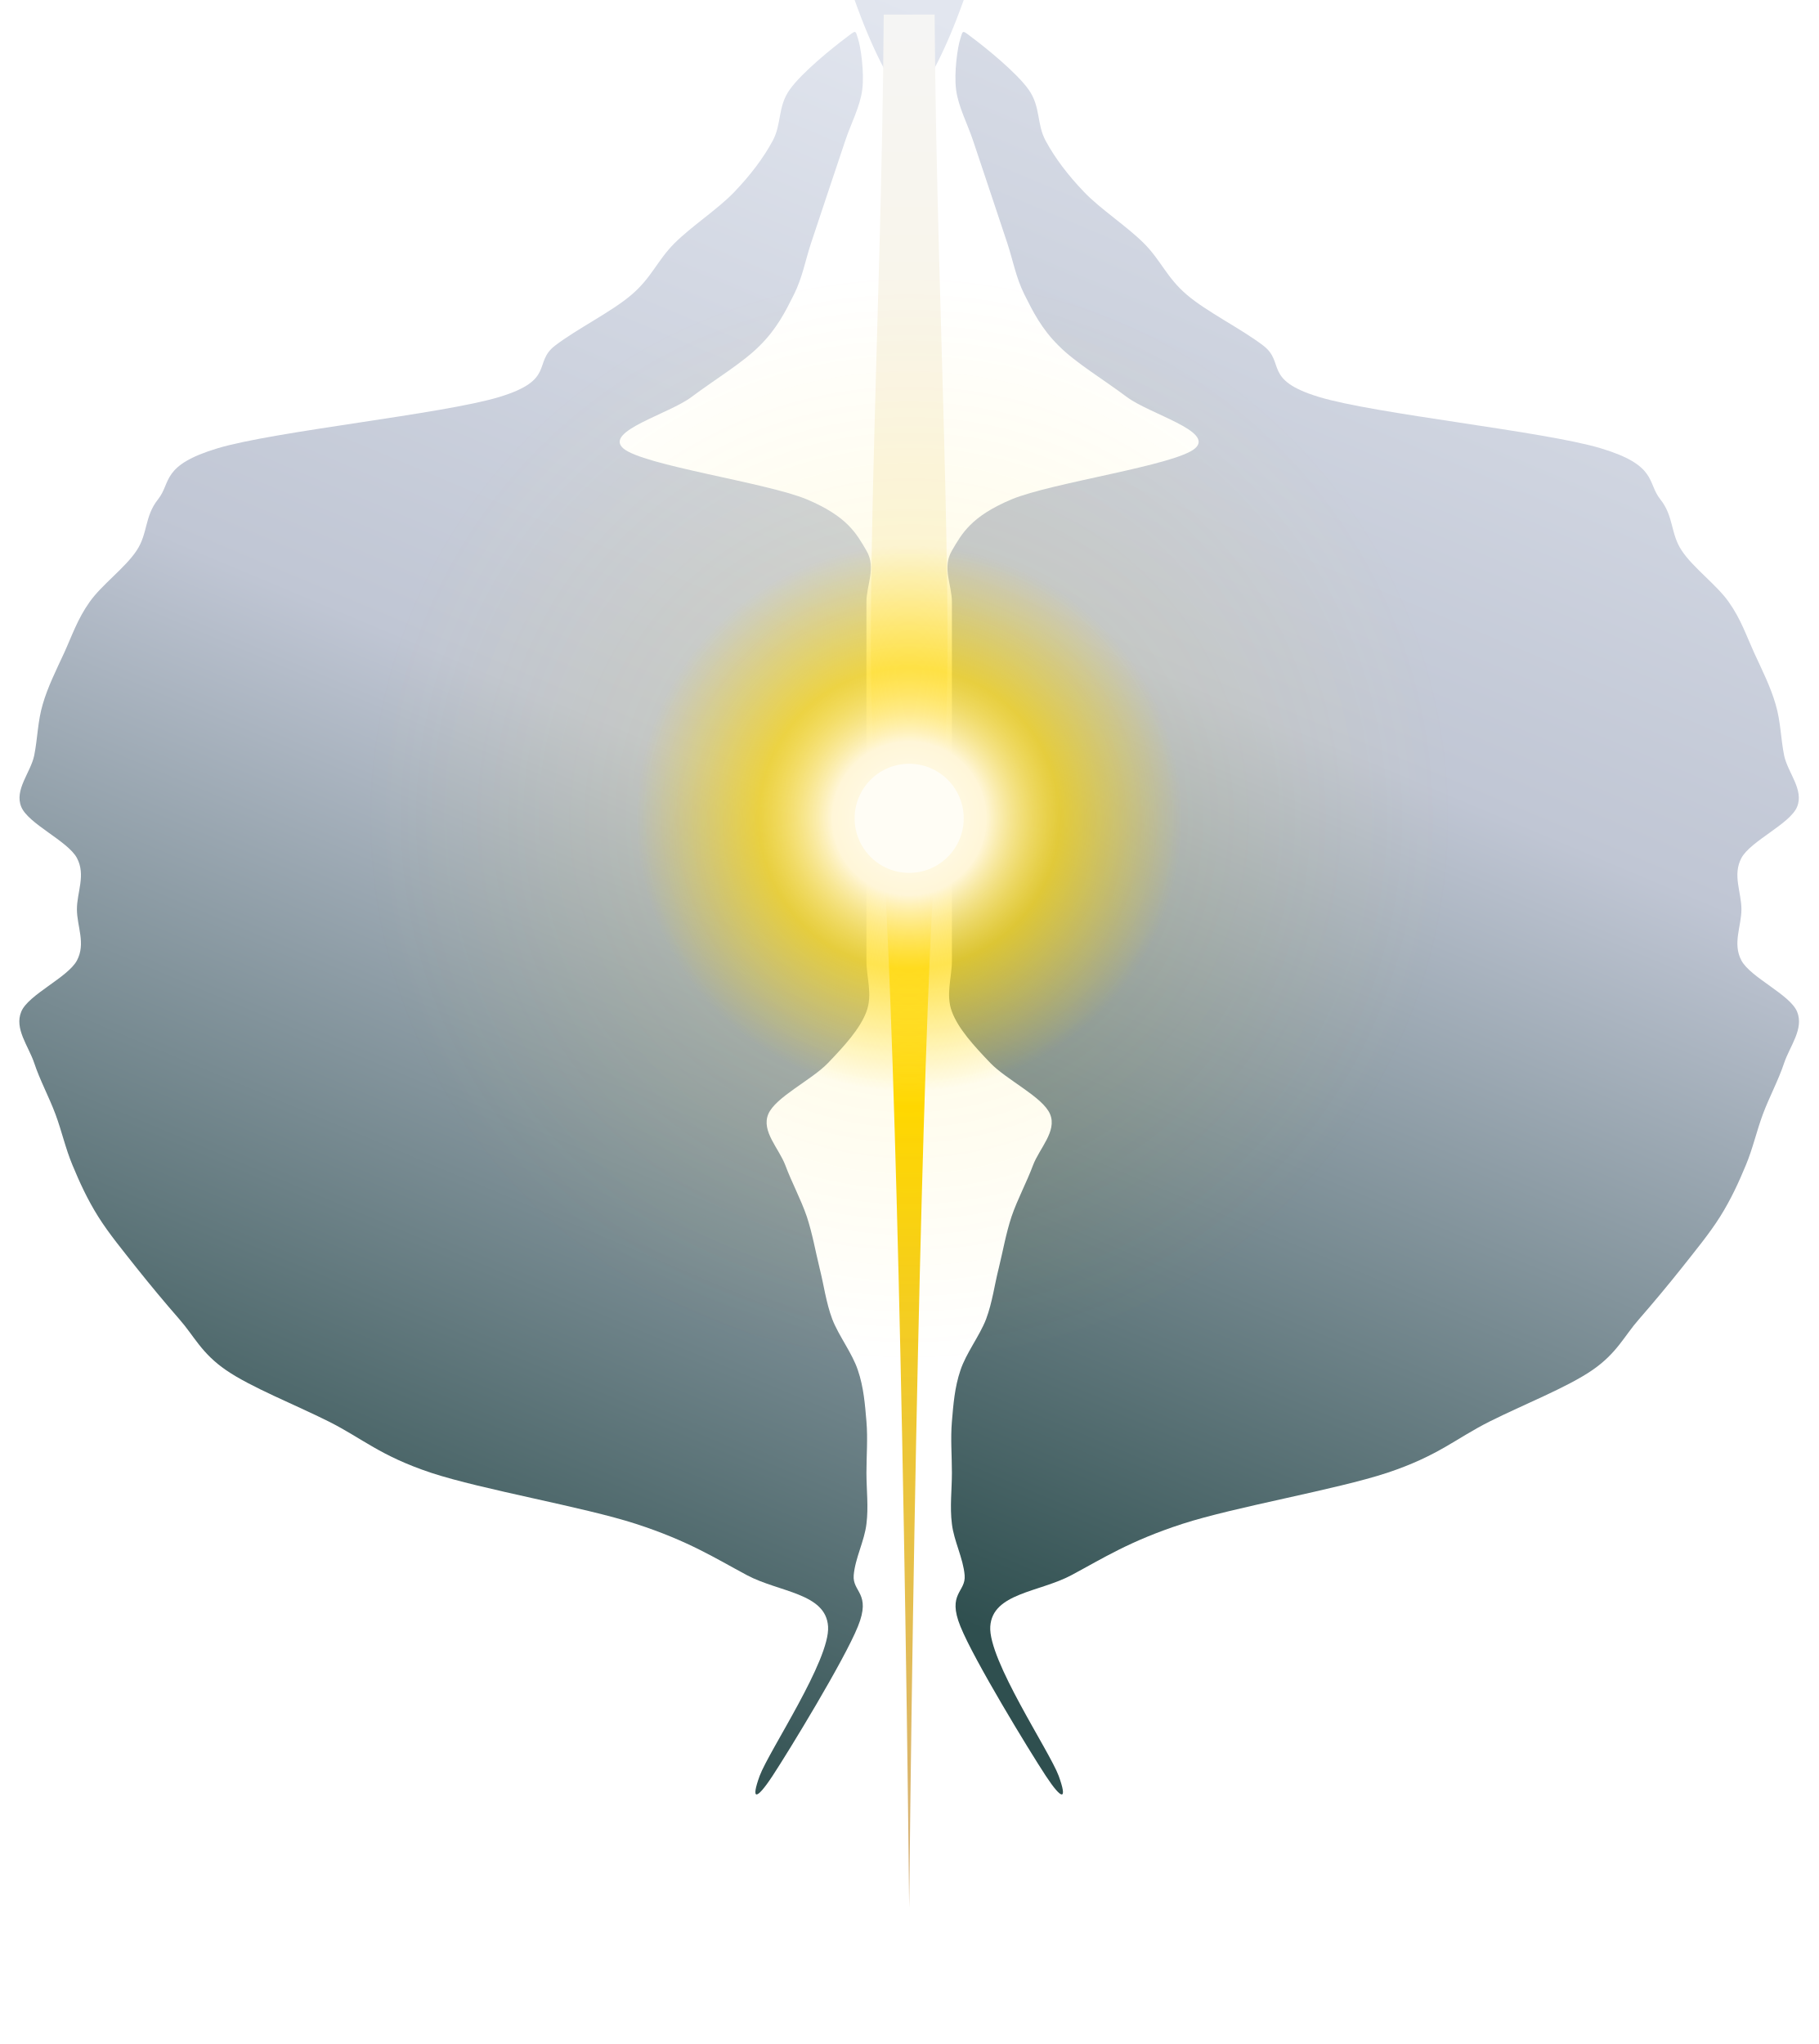
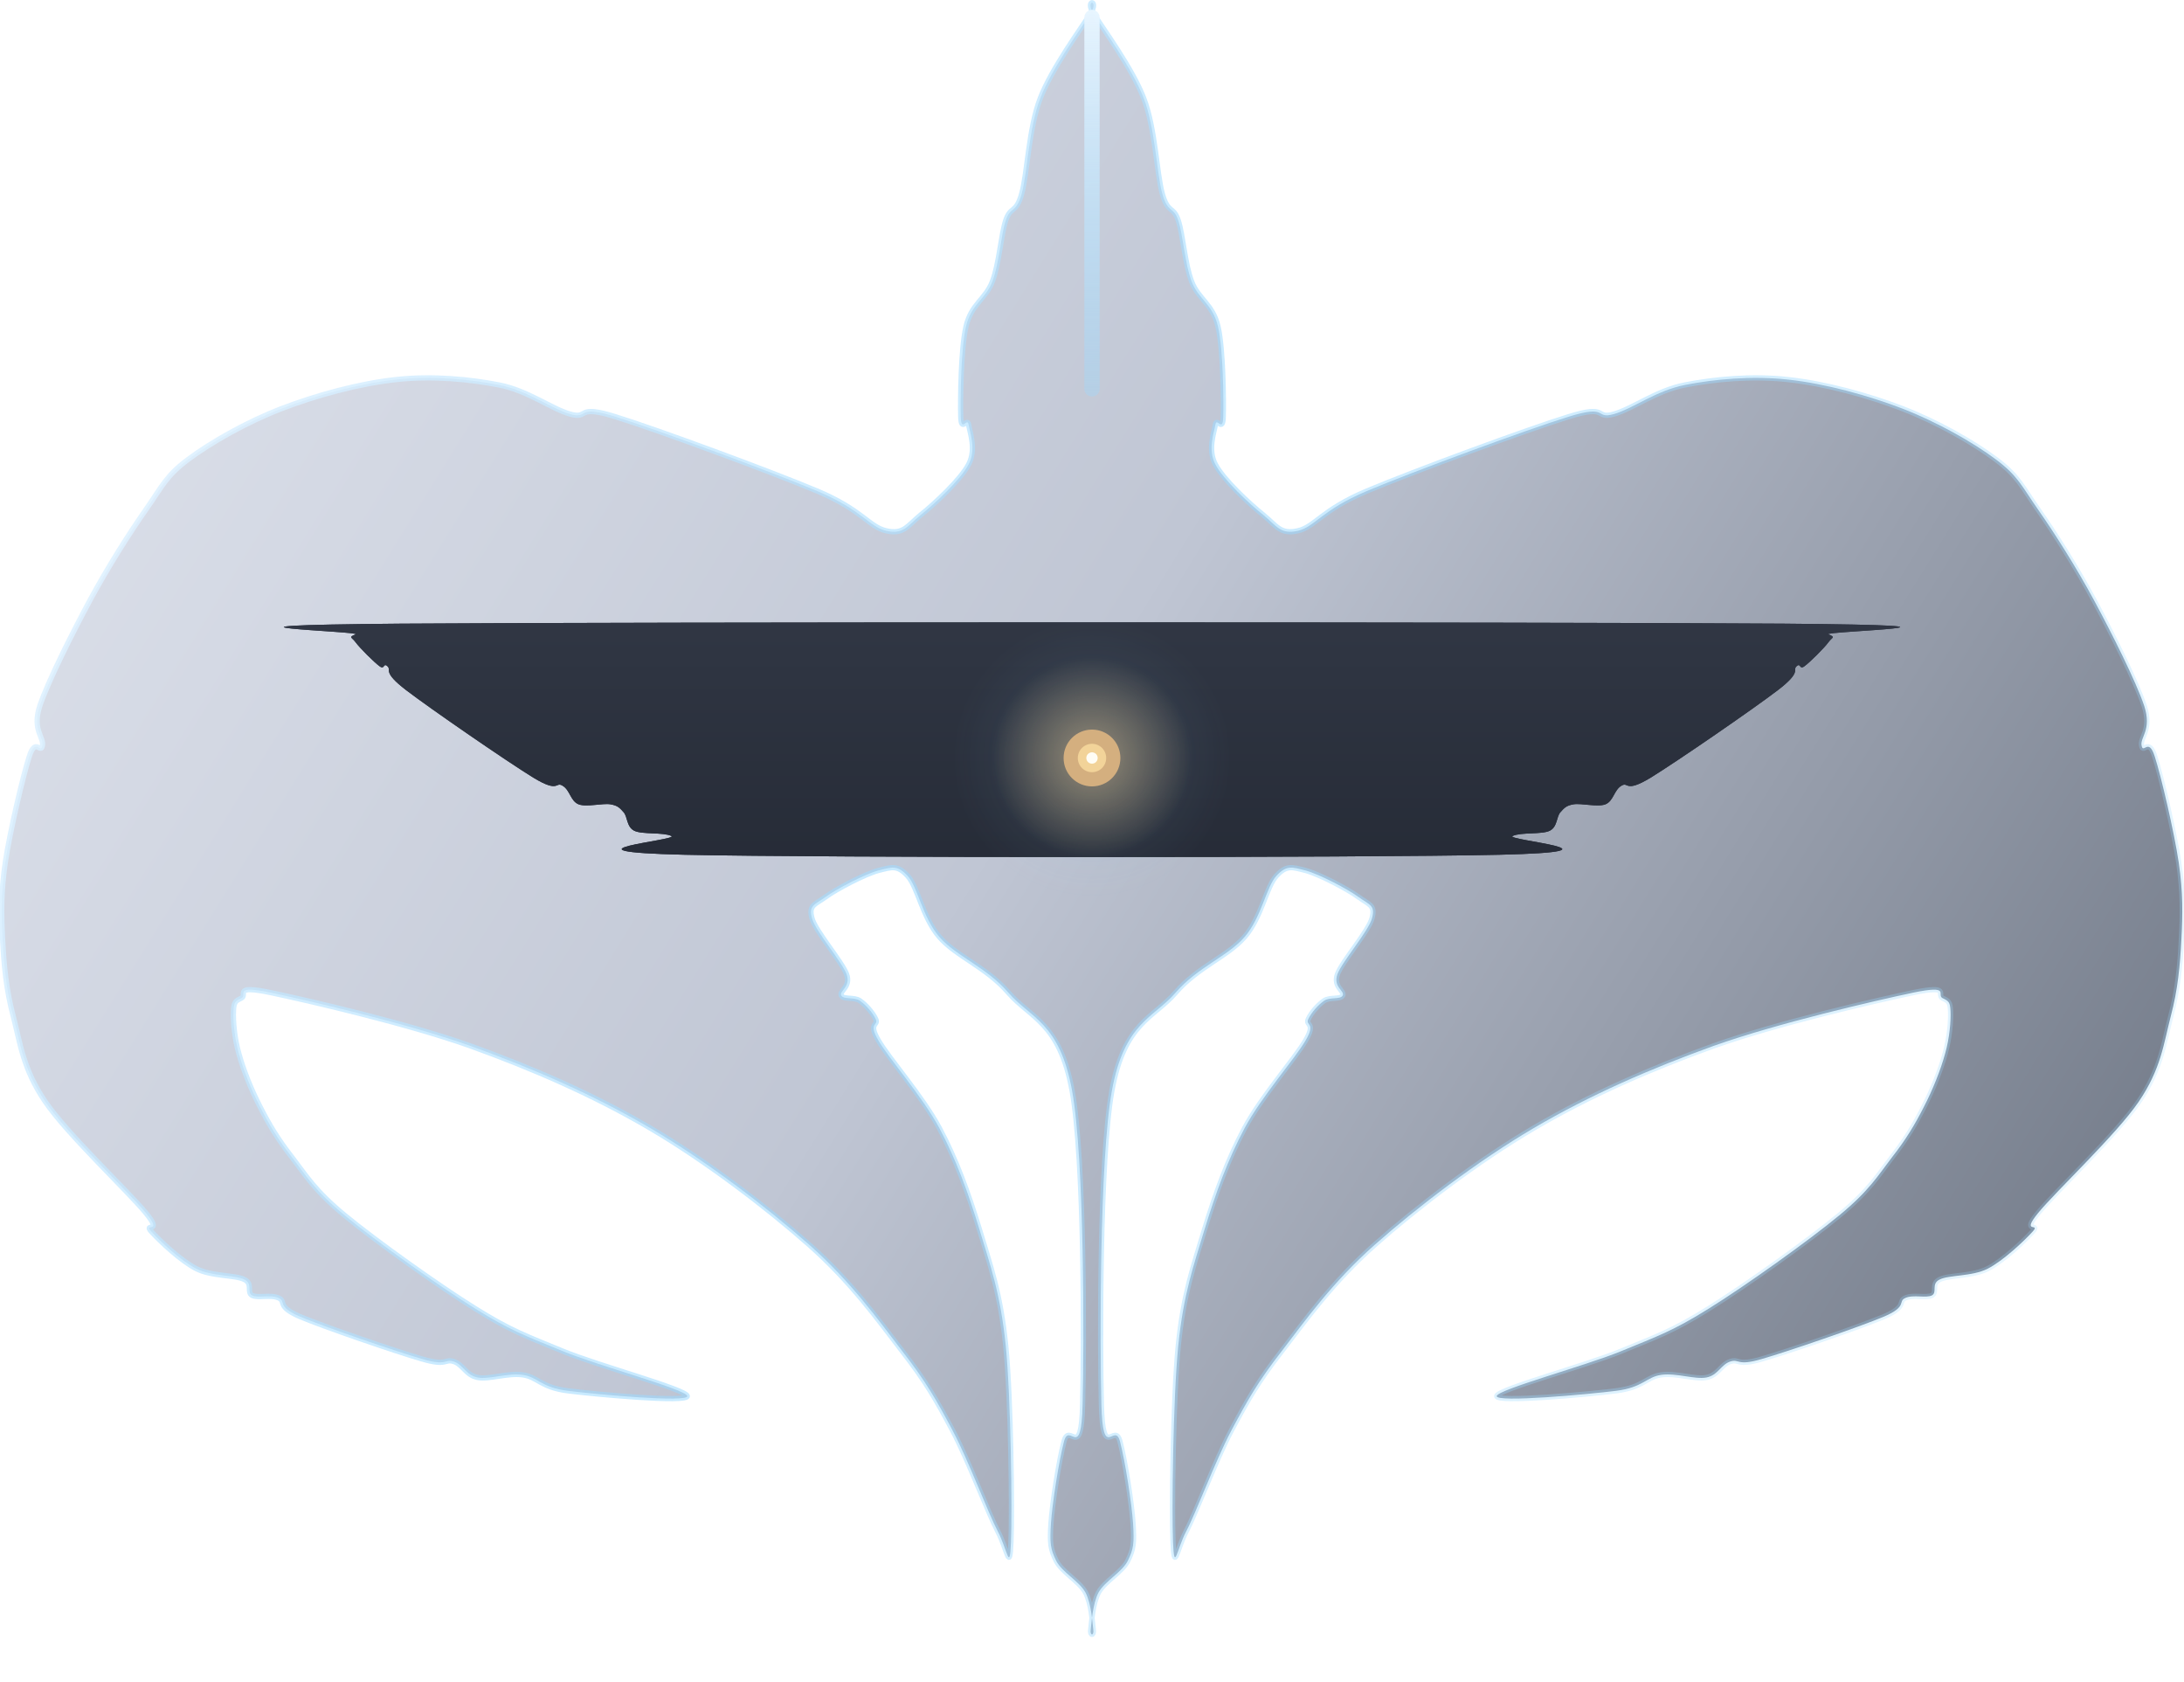
- <svg xmlns="http://www.w3.org/2000/svg" viewBox="0 0 1000 1124">
+ <svg xmlns="http://www.w3.org/2000/svg" viewBox="0 0 1000 770">
  <defs>
-     <linearGradient id="blade" x1="500" y1="0" x2="130" y2="880" gradientUnits="userSpaceOnUse">
+     <linearGradient id="silver" x1="0" y1="0" x2="1000" y2="620" gradientUnits="userSpaceOnUse">
      <stop offset="0" stop-color="#E2E6EF" />
-       <stop offset=".45" stop-color="#C0C6D4" />
-       <stop offset="1" stop-color="#2F4F4F" />
+       <stop offset=".5" stop-color="#C0C6D4" />
+       <stop offset="1" stop-color="#6E7684" />
    </linearGradient>
-     <linearGradient id="bladeM" x1="870" y1="0" x2="500" y2="880" gradientUnits="userSpaceOnUse">
-       <stop offset="0" stop-color="#E2E6EF" />
-       <stop offset=".45" stop-color="#C0C6D4" />
-       <stop offset="1" stop-color="#2F4F4F" />
+     <linearGradient id="inner" x1="500" y1="180" x2="500" y2="560" gradientUnits="userSpaceOnUse">
+       <stop offset="0" stop-color="#3A4150" />
+       <stop offset="1" stop-color="#171B24" />
    </linearGradient>
-     <linearGradient id="needle" x1="500" y1="0" x2="500" y2="1049" gradientUnits="userSpaceOnUse">
-       <stop offset="0" stop-color="#F5F5F5" />
-       <stop offset=".42" stop-color="#FFF6D8" />
-       <stop offset=".58" stop-color="#FFD700" />
-       <stop offset="1" stop-color="#D4AF7F" />
+     <linearGradient id="edge" x1="0" y1="0" x2="1000" y2="620" gradientUnits="userSpaceOnUse">
+       <stop offset="0" stop-color="#FAFBFF" />
+       <stop offset=".5" stop-color="#9BD9FF" stop-opacity=".55" />
+       <stop offset="1" stop-color="#9BD9FF" stop-opacity=".2" />
    </linearGradient>
-     <linearGradient id="bladeL" x1="500" y1="0" x2="130" y2="880" gradientUnits="userSpaceOnUse">
-       <stop offset="0" stop-color="#67707E" />
-       <stop offset="1" stop-color="#2A303A" />
+     <linearGradient id="axis" x1="500" y1="0" x2="500" y2="180" gradientUnits="userSpaceOnUse">
+       <stop offset="0" stop-color="#EAF6FF" />
+       <stop offset="1" stop-color="#9BD9FF" stop-opacity=".35" />
    </linearGradient>
-     <linearGradient id="needleL" x1="500" y1="0" x2="500" y2="1049" gradientUnits="userSpaceOnUse">
-       <stop offset="0" stop-color="#B98F55" />
-       <stop offset="1" stop-color="#7A5A28" />
-     </linearGradient>
-     <radialGradient id="orb">
-       <stop offset="0" stop-color="#FFFDF5" />
-       <stop offset=".28" stop-color="#FFF6D8" />
-       <stop offset=".55" stop-color="#FFD700" stop-opacity=".65" />
-       <stop offset="1" stop-color="#FFD700" stop-opacity="0" />
+     <radialGradient id="oglow">
+       <stop offset="0" stop-color="#F2D399" stop-opacity=".5" />
+       <stop offset="1" stop-color="#F2D399" stop-opacity="0" />
    </radialGradient>
-     <radialGradient id="halo">
-       <stop offset="0" stop-color="#FFD700" stop-opacity=".14" />
-       <stop offset="1" stop-color="#FFD700" stop-opacity="0" />
+     <radialGradient id="icehalo">
+       <stop offset="0" stop-color="#9BD9FF" stop-opacity=".13" />
+       <stop offset="1" stop-color="#9BD9FF" stop-opacity="0" />
    </radialGradient>
  </defs>
-   <path d="M 464.8 21.1 C 458.5 25.8 440.9 39.9 434.3 49.3 C 427.6 58.7 430.0 68.1 424.9 77.5 C 419.8 86.9 412.8 96.2 403.8 105.6 C 394.8 115.0 380.3 124.4 370.9 133.8 C 361.5 143.2 358.4 152.6 347.4 162.0 C 336.5 171.4 317.3 180.8 305.2 190.1 C 293.0 199.5 305.6 208.9 274.6 218.3 C 243.7 227.7 151.0 237.1 119.7 246.5 C 88.4 255.9 94.3 265.3 86.9 274.6 C 79.4 284.0 81.4 293.4 75.1 302.8 C 68.9 312.2 55.9 321.6 49.3 331.0 C 42.6 340.4 39.5 349.8 35.2 359.2 C 30.9 368.5 26.2 377.9 23.5 387.3 C 20.7 396.7 20.7 406.1 18.8 415.5 C 16.8 424.9 7.8 434.3 11.7 443.7 C 15.6 453.1 37.2 462.4 42.3 471.8 C 47.3 481.2 42.3 490.6 42.3 500.0 C 42.3 509.4 47.3 518.8 42.3 528.2 C 37.2 537.6 15.6 546.9 11.7 556.3 C 7.8 565.7 15.6 575.1 18.8 584.5 C 21.9 593.9 27.0 603.3 30.5 612.7 C 34.0 622.1 36.0 631.5 39.9 640.8 C 43.8 650.2 48.1 659.6 54.0 669.0 C 59.9 678.4 67.7 687.8 75.1 697.2 C 82.6 706.6 90.4 716.0 98.6 725.4 C 106.8 734.7 110.7 744.1 124.4 753.5 C 138.1 762.9 162.0 772.3 180.8 781.7 C 199.5 791.1 208.9 800.5 237.1 809.9 C 265.3 819.2 320.8 828.6 349.8 838.0 C 378.7 847.4 393.2 856.8 410.8 866.2 C 428.4 875.6 454.2 876.0 455.4 894.4 C 456.6 912.8 422.9 962.8 417.8 976.5 C 412.8 990.2 415.9 990.2 424.9 976.5 C 433.9 962.8 464.4 912.8 471.8 894.4 C 479.3 876.0 468.7 875.6 469.5 866.2 C 470.3 856.8 475.4 847.4 476.5 838.0 C 477.7 828.6 476.5 819.2 476.5 809.9 C 476.5 800.5 477.3 791.1 476.5 781.7 C 475.7 772.3 475.0 762.9 471.8 753.5 C 468.7 744.1 461.3 734.7 457.7 725.4 C 454.2 716.0 453.1 706.6 450.7 697.2 C 448.4 687.8 446.8 678.4 443.7 669.0 C 440.5 659.6 435.4 650.2 431.9 640.8 C 428.4 631.5 418.6 622.1 422.5 612.7 C 426.4 603.3 446.4 593.9 455.4 584.5 C 464.4 575.1 473.0 565.7 476.5 556.3 C 480.0 546.9 476.5 537.6 476.5 528.2 C 476.5 518.8 476.5 509.4 476.5 500.0 C 476.5 490.6 476.5 481.2 476.5 471.8 C 476.5 462.4 476.5 453.1 476.5 443.7 C 476.5 434.3 476.5 424.9 476.5 415.5 C 476.5 406.1 476.5 396.7 476.5 387.3 C 476.5 377.9 476.5 368.5 476.5 359.2 C 476.5 349.8 476.5 340.4 476.5 331.0 C 476.5 321.6 482.0 312.2 476.5 302.8 C 471.0 293.4 466.0 284.0 443.7 274.6 C 421.4 265.3 353.3 255.9 342.7 246.5 C 332.2 237.1 367.8 227.7 380.3 218.3 C 392.8 208.9 408.5 199.5 417.8 190.1 C 427.2 180.8 431.9 171.4 436.6 162.0 C 441.3 152.6 442.9 143.2 446.0 133.8 C 449.1 124.4 452.3 115.0 455.4 105.6 C 458.5 96.2 461.7 86.9 464.8 77.5 C 467.9 68.1 473.0 58.7 474.2 49.3 C 475.4 39.9 473.4 25.8 471.8 21.1 C 470.3 16.4 471.0 16.4 464.8 21.1 Z" fill="url(#blade)" />
-   <path d="M 535.2 21.1 C 541.5 25.8 559.1 39.9 565.7 49.3 C 572.4 58.7 570.0 68.1 575.1 77.5 C 580.2 86.9 587.2 96.2 596.2 105.6 C 605.2 115.0 619.7 124.4 629.1 133.8 C 638.5 143.2 641.6 152.6 652.6 162.0 C 663.5 171.4 682.7 180.8 694.8 190.1 C 707.0 199.5 694.4 208.9 725.4 218.3 C 756.3 227.7 849.0 237.1 880.3 246.5 C 911.6 255.9 905.7 265.3 913.1 274.6 C 920.6 284.0 918.6 293.4 924.9 302.8 C 931.1 312.2 944.1 321.6 950.7 331.0 C 957.4 340.4 960.5 349.8 964.8 359.2 C 969.1 368.5 973.8 377.9 976.5 387.3 C 979.3 396.7 979.3 406.1 981.2 415.5 C 983.2 424.9 992.2 434.3 988.3 443.7 C 984.4 453.1 962.8 462.4 957.7 471.8 C 952.7 481.2 957.7 490.6 957.7 500.0 C 957.7 509.4 952.7 518.8 957.7 528.2 C 962.8 537.6 984.4 546.9 988.3 556.3 C 992.2 565.7 984.4 575.1 981.2 584.5 C 978.1 593.9 973.0 603.3 969.5 612.7 C 966.0 622.1 964.0 631.5 960.1 640.8 C 956.2 650.2 951.9 659.6 946.0 669.0 C 940.1 678.4 932.3 687.8 924.9 697.2 C 917.4 706.6 909.6 716.0 901.4 725.4 C 893.2 734.7 889.3 744.1 875.6 753.5 C 861.9 762.9 838.0 772.3 819.2 781.7 C 800.5 791.1 791.1 800.5 762.9 809.9 C 734.7 819.2 679.2 828.6 650.2 838.0 C 621.3 847.4 606.8 856.8 589.2 866.2 C 571.6 875.6 545.8 876.0 544.6 894.4 C 543.4 912.8 577.1 962.8 582.2 976.5 C 587.2 990.2 584.1 990.2 575.1 976.5 C 566.1 962.8 535.6 912.8 528.2 894.4 C 520.7 876.0 531.3 875.6 530.5 866.2 C 529.7 856.8 524.6 847.4 523.5 838.0 C 522.3 828.6 523.5 819.2 523.5 809.9 C 523.5 800.5 522.7 791.1 523.5 781.7 C 524.3 772.3 525.0 762.9 528.2 753.5 C 531.3 744.1 538.7 734.7 542.3 725.4 C 545.8 716.0 546.9 706.6 549.3 697.2 C 551.6 687.8 553.2 678.4 556.3 669.0 C 559.5 659.6 564.6 650.2 568.1 640.8 C 571.6 631.5 581.4 622.1 577.5 612.7 C 573.6 603.3 553.6 593.9 544.6 584.5 C 535.6 575.1 527.0 565.7 523.5 556.3 C 520.0 546.9 523.5 537.6 523.5 528.2 C 523.5 518.8 523.5 509.4 523.5 500.0 C 523.5 490.6 523.5 481.2 523.5 471.8 C 523.5 462.4 523.5 453.1 523.5 443.7 C 523.5 434.3 523.5 424.9 523.5 415.5 C 523.5 406.1 523.5 396.7 523.5 387.3 C 523.5 377.9 523.5 368.5 523.5 359.2 C 523.5 349.8 523.5 340.4 523.5 331.0 C 523.5 321.6 518.0 312.2 523.5 302.8 C 529.0 293.4 534.0 284.0 556.3 274.6 C 578.6 265.3 646.7 255.9 657.3 246.5 C 667.8 237.1 632.2 227.7 619.7 218.3 C 607.2 208.9 591.5 199.5 582.2 190.1 C 572.8 180.8 568.1 171.4 563.4 162.0 C 558.7 152.6 557.1 143.2 554.0 133.8 C 550.9 124.4 547.7 115.0 544.6 105.6 C 541.5 96.2 538.3 86.9 535.2 77.5 C 532.1 68.1 527.0 58.7 525.8 49.3 C 524.6 39.9 526.6 25.8 528.2 21.1 C 529.7 16.4 529.0 16.4 535.2 21.1 Z" fill="url(#bladeM)" />
-   <path d="M 470.0 0 L 530.0 0 C 520.0 28 512.0 42 500.0 62 C 488.0 42 480.0 28 470.0 0 Z" fill="url(#blade)" />
-   <path d="M 486.0 8 C 485.0 180 472.0 380 484.0 452 C 490.0 500 497.0 760 500.0 1049 C 503.0 760 510.0 500 516.0 452 C 528.0 380 515.0 180 514.0 8 Z" fill="url(#needle)" />
-   <circle cx="500" cy="450" r="300" fill="url(#halo)" />
-   <circle cx="500" cy="450" r="150" fill="url(#orb)" />
-   <circle cx="500" cy="450" r="30" fill="#FFFDF5" />
+   <path d="M 499.4 6.1 C 495.3 12.6 481.6 31.2 476.3 45.0 C 471.0 58.7 470.4 79.4 467.8 88.7 C 465.2 98.0 462.7 94.2 460.5 100.9 C 458.3 107.5 457.5 120.7 454.4 128.8 C 451.4 136.9 444.7 139.1 442.3 149.5 C 439.9 159.8 439.7 183.3 439.9 190.8 C 440.1 198.3 442.9 190.8 443.5 194.4 C 444.1 198.1 447.1 205.8 443.5 212.6 C 439.9 219.5 427.9 230.7 421.6 235.7 C 415.4 240.8 413.7 244.8 405.8 243.0 C 397.9 241.2 394.9 233.5 374.2 224.8 C 353.6 216.1 300.7 196.6 281.9 190.8 C 263.1 184.9 270.1 192.0 261.2 189.6 C 252.3 187.1 241.8 178.8 228.4 176.2 C 215.1 173.6 197.7 171.9 181.0 173.8 C 164.4 175.6 144.6 181.0 128.8 187.1 C 113.0 193.2 96.6 202.5 86.3 210.2 C 75.9 217.9 74.3 222.6 66.8 233.3 C 59.3 244.0 49.4 259.6 41.3 274.6 C 33.2 289.6 21.9 312.1 18.2 323.2 C 14.6 334.3 20.3 337.6 19.4 341.4 C 18.6 345.3 16.2 337.4 13.4 346.3 C 10.5 355.2 4.5 380.9 2.4 394.9 C 0.4 408.9 0.6 418.4 1.2 430.1 C 1.8 441.9 2.8 453.0 6.1 465.4 C 9.3 477.7 10.5 489.3 20.7 504.3 C 30.8 519.2 58.7 545.4 66.8 555.3 C 74.9 565.2 65.4 559.5 69.3 563.8 C 73.1 568.0 82.8 577.2 89.9 580.8 C 97.0 584.4 107.5 583.6 111.8 585.7 C 116.0 587.7 112.8 591.5 115.4 593.0 C 118.1 594.4 123.9 592.5 127.6 594.2 C 131.2 595.8 126.4 598.0 137.3 602.7 C 148.2 607.3 181.4 618.7 193.2 622.1 C 204.9 625.6 203.5 621.9 207.8 623.3 C 212.0 624.7 213.4 629.6 218.7 630.6 C 224.0 631.6 232.5 628.4 239.4 629.4 C 246.3 630.4 247.5 635.1 260.0 636.7 C 272.6 638.3 315.1 642.2 314.7 639.1 C 314.3 636.1 273.8 625.2 257.6 618.5 C 241.4 611.8 234.1 609.4 217.5 599.0 C 200.9 588.7 171.9 568.0 158.0 556.5 C 144.0 545.0 140.1 538.1 133.7 529.8 C 127.2 521.5 123.1 514.6 119.1 506.7 C 115.0 498.8 111.4 489.7 109.4 482.4 C 107.3 475.1 106.7 467.2 106.9 462.9 C 107.1 458.7 107.7 458.3 110.6 456.9 C 113.4 455.4 106.5 450.8 123.9 454.4 C 141.4 458.1 186.1 468.4 215.1 478.7 C 244.0 489.1 271.8 501.2 297.7 516.4 C 323.6 531.6 351.4 552.9 370.6 569.9 C 389.8 586.9 402.2 604.3 413.1 618.5 C 424.1 632.6 428.9 641.2 436.2 654.9 C 443.5 668.7 452.4 692.6 456.9 701.1 C 461.3 709.6 462.3 720.1 462.9 706.0 C 463.5 691.8 462.9 639.9 460.5 616.0 C 458.1 592.1 453.4 579.2 448.4 562.6 C 443.3 546.0 437.8 530.8 430.1 516.4 C 422.4 502.0 407.0 484.6 402.2 476.3 C 397.3 468.0 402.4 469.6 401.0 466.6 C 399.6 463.5 396.3 459.9 393.7 458.1 C 391.0 456.3 386.2 457.7 385.2 455.7 C 384.2 453.6 389.8 451.8 387.6 445.9 C 385.4 440.1 373.4 426.3 371.8 420.4 C 370.2 414.5 372.8 414.3 377.9 410.7 C 382.9 407.0 395.9 400.2 402.2 398.5 C 408.5 396.9 410.9 395.9 415.6 401.0 C 420.2 406.0 422.4 420.0 430.1 428.9 C 437.8 437.8 451.6 442.7 461.7 454.4 C 471.9 466.2 485.2 468.0 490.9 499.4 C 496.6 530.8 496.4 616.0 495.7 642.8 C 495.1 669.5 489.7 650.7 487.2 659.8 C 484.8 668.9 481.8 688.3 481.2 697.4 C 480.6 706.6 481.0 709.2 483.6 714.5 C 486.2 719.7 494.1 723.8 497.0 729.0 C 499.8 734.3 500.2 743.2 500.6 746.1 C 501.0 748.9 499.0 748.9 499.4 746.1 C 499.8 743.2 500.2 734.3 503.0 729.0 C 505.9 723.8 513.8 719.7 516.4 714.5 C 519.0 709.2 519.4 706.6 518.8 697.4 C 518.2 688.3 515.2 668.9 512.8 659.8 C 510.3 650.7 504.9 669.5 504.3 642.8 C 503.6 616.0 503.4 530.8 509.1 499.4 C 514.8 468.0 528.1 466.2 538.3 454.4 C 548.4 442.7 562.2 437.8 569.9 428.9 C 577.6 420.0 579.8 406.0 584.4 401.0 C 589.1 395.9 591.5 396.9 597.8 398.5 C 604.1 400.2 617.1 407.0 622.1 410.7 C 627.2 414.3 629.8 414.5 628.2 420.4 C 626.6 426.3 614.6 440.1 612.4 445.9 C 610.2 451.8 615.8 453.6 614.8 455.7 C 613.8 457.7 609.0 456.3 606.3 458.1 C 603.7 459.9 600.4 463.5 599.0 466.6 C 597.6 469.6 602.7 468.0 597.8 476.3 C 593.0 484.6 577.6 502.0 569.9 516.4 C 562.2 530.8 556.7 546.0 551.6 562.6 C 546.6 579.2 541.9 592.1 539.5 616.0 C 537.1 639.9 536.5 691.8 537.1 706.0 C 537.7 720.1 538.7 709.6 543.1 701.1 C 547.6 692.6 556.5 668.7 563.8 654.9 C 571.1 641.2 575.9 632.6 586.9 618.5 C 597.8 604.3 610.2 586.9 629.4 569.9 C 648.6 552.9 676.4 531.6 702.3 516.4 C 728.2 501.2 756.0 489.1 784.9 478.7 C 813.9 468.4 858.6 458.1 876.1 454.4 C 893.5 450.8 886.6 455.4 889.4 456.9 C 892.3 458.3 892.9 458.7 893.1 462.9 C 893.3 467.2 892.7 475.1 890.6 482.4 C 888.6 489.7 885.0 498.8 880.9 506.7 C 876.9 514.6 872.8 521.5 866.3 529.8 C 859.9 538.1 856.0 545.0 842.0 556.5 C 828.1 568.0 799.1 588.7 782.5 599.0 C 765.9 609.4 758.6 611.8 742.4 618.5 C 726.2 625.2 685.7 636.1 685.3 639.1 C 684.9 642.2 727.4 638.3 740.0 636.7 C 752.5 635.1 753.7 630.4 760.6 629.4 C 767.5 628.4 776.0 631.6 781.3 630.6 C 786.6 629.6 788.0 624.7 792.2 623.3 C 796.5 621.9 795.1 625.6 806.8 622.1 C 818.6 618.7 851.8 607.3 862.7 602.7 C 873.6 598.0 868.8 595.8 872.4 594.2 C 876.1 592.5 881.9 594.4 884.6 593.0 C 887.2 591.5 884.0 587.7 888.2 585.7 C 892.5 583.6 903.0 584.4 910.1 580.8 C 917.2 577.2 926.9 568.0 930.7 563.8 C 934.6 559.5 925.1 565.2 933.2 555.3 C 941.3 545.4 969.2 519.2 979.3 504.3 C 989.5 489.3 990.7 477.7 993.9 465.4 C 997.2 453.0 998.2 441.9 998.8 430.1 C 999.4 418.4 999.6 408.9 997.6 394.9 C 995.5 380.9 989.5 355.2 986.6 346.3 C 983.8 337.4 981.4 345.3 980.6 341.4 C 979.7 337.6 985.4 334.3 981.8 323.2 C 978.1 312.1 966.8 289.6 958.7 274.6 C 950.6 259.6 940.7 244.0 933.2 233.3 C 925.7 222.6 924.1 217.9 913.7 210.2 C 903.4 202.5 887.0 193.2 871.2 187.1 C 855.4 181.0 835.6 175.6 819.0 173.8 C 802.3 171.9 784.9 173.6 771.6 176.2 C 758.2 178.8 747.7 187.1 738.8 189.6 C 729.9 192.0 736.9 184.9 718.1 190.8 C 699.3 196.6 646.4 216.1 625.8 224.8 C 605.1 233.5 602.1 241.2 594.2 243.0 C 586.3 244.8 584.6 240.8 578.4 235.7 C 572.1 230.7 560.1 219.5 556.5 212.6 C 552.9 205.8 555.9 198.1 556.5 194.4 C 557.1 190.8 559.9 198.3 560.1 190.8 C 560.3 183.3 560.1 159.8 557.7 149.5 C 555.3 139.1 548.6 136.9 545.6 128.8 C 542.5 120.7 541.7 107.5 539.5 100.9 C 537.3 94.2 534.8 98.0 532.2 88.7 C 529.6 79.4 529.0 58.7 523.7 45.0 C 518.4 31.2 504.7 12.6 500.6 6.1 C 496.6 -0.4 503.4 -0.4 499.4 6.1 Z" fill="url(#silver)" />
+   <path d="M 313.5 391.3 C 250.3 389.8 311.3 384.6 307.4 382.7 C 303.6 380.9 294.0 382.1 290.4 380.3 C 286.8 378.5 287.4 373.8 285.5 371.8 C 283.7 369.8 282.9 368.8 279.5 368.2 C 276.0 367.6 268.5 369.6 264.9 368.2 C 261.2 366.7 261.0 361.7 257.6 359.7 C 254.2 357.6 256.2 363.3 244.2 356.0 C 232.3 348.7 197.0 324.4 185.9 315.9 C 174.8 307.4 179.4 306.8 177.4 305.0 C 175.4 303.2 176.2 306.8 173.8 305.0 C 171.3 303.2 164.6 296.5 162.8 294.0 C 161.0 291.6 159.4 291.8 162.8 290.4 C 166.3 289.0 74.5 286.4 183.5 285.5 C 292.4 284.7 707.6 284.7 816.5 285.5 C 925.5 286.4 833.7 289.0 837.2 290.4 C 840.6 291.8 839.0 291.6 837.2 294.0 C 835.4 296.5 828.7 303.2 826.2 305.0 C 823.8 306.8 824.6 303.2 822.6 305.0 C 820.6 306.8 825.2 307.4 814.1 315.9 C 803.0 324.4 767.7 348.7 755.8 356.0 C 743.8 363.3 745.8 357.6 742.4 359.7 C 739.0 361.7 738.8 366.7 735.1 368.2 C 731.5 369.6 724.0 367.6 720.5 368.2 C 717.1 368.8 716.3 369.8 714.5 371.8 C 712.6 373.8 713.2 378.5 709.6 380.3 C 706.0 382.1 696.4 380.9 692.6 382.7 C 688.7 384.6 749.7 389.8 686.5 391.3 C 623.3 392.7 376.7 392.7 313.5 391.3 Z" fill="url(#inner)" />
+   <path d="M 686.5 391.3 C 749.7 389.8 688.7 384.6 692.6 382.7 C 696.4 380.9 706.0 382.1 709.6 380.3 C 713.2 378.5 712.6 373.8 714.5 371.8 C 716.3 369.8 717.1 368.8 720.5 368.2 C 724.0 367.6 731.5 369.6 735.1 368.2 C 738.8 366.7 739.0 361.7 742.4 359.7 C 745.8 357.6 743.8 363.3 755.8 356.0 C 767.7 348.7 803.0 324.4 814.1 315.9 C 825.2 307.4 820.6 306.8 822.6 305.0 C 824.6 303.2 823.8 306.8 826.2 305.0 C 828.7 303.2 835.4 296.5 837.2 294.0 C 839.0 291.6 840.6 291.8 837.2 290.4 C 833.7 289.0 925.5 286.4 816.5 285.5 C 707.6 284.7 292.4 284.7 183.5 285.5 C 74.5 286.4 166.3 289.0 162.8 290.4 C 159.4 291.8 161.0 291.6 162.8 294.0 C 164.6 296.5 171.3 303.2 173.8 305.0 C 176.2 306.8 175.4 303.2 177.4 305.0 C 179.4 306.8 174.8 307.4 185.9 315.9 C 197.0 324.4 232.3 348.7 244.2 356.0 C 256.2 363.3 254.2 357.6 257.6 359.7 C 261.0 361.7 261.2 366.7 264.9 368.2 C 268.5 369.6 276.0 367.6 279.5 368.2 C 282.9 368.8 283.7 369.8 285.5 371.8 C 287.4 373.8 286.8 378.5 290.4 380.3 C 294.0 382.1 303.6 380.9 307.4 382.7 C 311.3 384.6 250.3 389.8 313.5 391.3 C 376.7 392.7 623.3 392.7 686.5 391.3 Z" fill="url(#inner)" />
+   <path d="M 499.4 6.1 C 495.3 12.6 481.6 31.2 476.3 45.0 C 471.0 58.7 470.4 79.4 467.8 88.7 C 465.2 98.0 462.7 94.2 460.5 100.9 C 458.3 107.5 457.5 120.7 454.4 128.8 C 451.4 136.9 444.7 139.1 442.3 149.5 C 439.9 159.8 439.7 183.3 439.9 190.8 C 440.1 198.3 442.9 190.8 443.5 194.4 C 444.1 198.1 447.1 205.8 443.5 212.6 C 439.9 219.5 427.9 230.7 421.6 235.7 C 415.4 240.8 413.7 244.8 405.8 243.0 C 397.9 241.2 394.9 233.5 374.2 224.8 C 353.6 216.1 300.7 196.6 281.9 190.8 C 263.1 184.9 270.1 192.0 261.2 189.6 C 252.3 187.1 241.8 178.8 228.4 176.2 C 215.1 173.6 197.7 171.9 181.0 173.8 C 164.4 175.6 144.6 181.0 128.8 187.1 C 113.0 193.2 96.6 202.5 86.3 210.2 C 75.9 217.9 74.3 222.6 66.8 233.3 C 59.3 244.0 49.4 259.6 41.3 274.6 C 33.2 289.6 21.9 312.1 18.2 323.2 C 14.6 334.3 20.3 337.6 19.4 341.4 C 18.6 345.3 16.2 337.4 13.4 346.3 C 10.5 355.2 4.5 380.9 2.4 394.9 C 0.4 408.9 0.6 418.4 1.2 430.1 C 1.8 441.9 2.8 453.0 6.1 465.4 C 9.3 477.7 10.5 489.3 20.7 504.3 C 30.8 519.2 58.7 545.4 66.8 555.3 C 74.9 565.2 65.4 559.5 69.3 563.8 C 73.1 568.0 82.8 577.2 89.9 580.8 C 97.0 584.4 107.5 583.6 111.8 585.7 C 116.0 587.7 112.8 591.5 115.4 593.0 C 118.1 594.4 123.9 592.5 127.6 594.2 C 131.2 595.8 126.4 598.0 137.3 602.7 C 148.2 607.3 181.4 618.7 193.2 622.1 C 204.9 625.6 203.5 621.9 207.8 623.3 C 212.0 624.7 213.4 629.6 218.7 630.6 C 224.0 631.6 232.5 628.4 239.4 629.4 C 246.3 630.4 247.5 635.1 260.0 636.7 C 272.6 638.3 315.1 642.2 314.7 639.1 C 314.3 636.1 273.8 625.2 257.6 618.5 C 241.4 611.8 234.1 609.4 217.5 599.0 C 200.9 588.7 171.9 568.0 158.0 556.5 C 144.0 545.0 140.1 538.1 133.7 529.8 C 127.2 521.5 123.1 514.6 119.1 506.7 C 115.0 498.8 111.4 489.7 109.4 482.4 C 107.3 475.1 106.7 467.2 106.9 462.9 C 107.1 458.7 107.7 458.3 110.6 456.9 C 113.4 455.4 106.5 450.8 123.9 454.4 C 141.4 458.1 186.1 468.4 215.1 478.7 C 244.0 489.1 271.8 501.2 297.7 516.4 C 323.6 531.6 351.4 552.9 370.6 569.9 C 389.8 586.9 402.2 604.3 413.1 618.5 C 424.1 632.6 428.9 641.2 436.2 654.9 C 443.5 668.7 452.4 692.6 456.9 701.1 C 461.3 709.6 462.3 720.1 462.9 706.0 C 463.5 691.8 462.9 639.9 460.5 616.0 C 458.1 592.1 453.4 579.2 448.4 562.6 C 443.3 546.0 437.8 530.8 430.1 516.4 C 422.4 502.0 407.0 484.6 402.2 476.3 C 397.3 468.0 402.4 469.6 401.0 466.6 C 399.6 463.5 396.3 459.9 393.7 458.1 C 391.0 456.3 386.2 457.7 385.2 455.7 C 384.2 453.6 389.8 451.8 387.6 445.9 C 385.4 440.1 373.4 426.3 371.8 420.4 C 370.2 414.5 372.8 414.3 377.9 410.7 C 382.9 407.0 395.9 400.2 402.2 398.5 C 408.5 396.9 410.9 395.9 415.6 401.0 C 420.2 406.0 422.4 420.0 430.1 428.9 C 437.8 437.8 451.6 442.7 461.7 454.4 C 471.9 466.2 485.2 468.0 490.9 499.4 C 496.6 530.8 496.4 616.0 495.7 642.8 C 495.1 669.5 489.7 650.7 487.2 659.8 C 484.8 668.9 481.8 688.3 481.2 697.4 C 480.6 706.6 481.0 709.2 483.6 714.5 C 486.2 719.7 494.1 723.8 497.0 729.0 C 499.8 734.3 500.2 743.2 500.6 746.1 C 501.0 748.9 499.0 748.9 499.4 746.1 C 499.8 743.2 500.2 734.3 503.0 729.0 C 505.9 723.8 513.8 719.7 516.4 714.5 C 519.0 709.2 519.4 706.6 518.8 697.4 C 518.2 688.3 515.2 668.9 512.8 659.8 C 510.3 650.7 504.9 669.5 504.3 642.8 C 503.6 616.0 503.4 530.8 509.1 499.4 C 514.8 468.0 528.1 466.2 538.3 454.4 C 548.4 442.7 562.2 437.8 569.9 428.9 C 577.6 420.0 579.8 406.0 584.4 401.0 C 589.1 395.9 591.5 396.9 597.8 398.5 C 604.1 400.2 617.1 407.0 622.1 410.7 C 627.2 414.3 629.8 414.5 628.2 420.4 C 626.6 426.3 614.6 440.1 612.4 445.9 C 610.2 451.8 615.8 453.6 614.8 455.7 C 613.8 457.7 609.0 456.3 606.3 458.1 C 603.7 459.9 600.4 463.5 599.0 466.6 C 597.6 469.6 602.7 468.0 597.8 476.3 C 593.0 484.6 577.6 502.0 569.9 516.4 C 562.2 530.8 556.7 546.0 551.6 562.6 C 546.6 579.2 541.9 592.1 539.5 616.0 C 537.1 639.9 536.5 691.8 537.1 706.0 C 537.7 720.1 538.7 709.6 543.1 701.1 C 547.6 692.6 556.5 668.7 563.8 654.9 C 571.1 641.2 575.9 632.6 586.9 618.5 C 597.8 604.3 610.2 586.9 629.4 569.9 C 648.6 552.9 676.4 531.6 702.3 516.4 C 728.2 501.2 756.0 489.1 784.9 478.7 C 813.9 468.4 858.6 458.1 876.1 454.4 C 893.5 450.8 886.6 455.4 889.4 456.9 C 892.3 458.3 892.9 458.7 893.1 462.9 C 893.3 467.2 892.7 475.1 890.6 482.4 C 888.6 489.7 885.0 498.8 880.9 506.7 C 876.9 514.6 872.8 521.5 866.3 529.8 C 859.9 538.1 856.0 545.0 842.0 556.5 C 828.1 568.0 799.1 588.7 782.5 599.0 C 765.9 609.4 758.6 611.8 742.4 618.5 C 726.2 625.2 685.7 636.1 685.3 639.1 C 684.9 642.2 727.4 638.3 740.0 636.7 C 752.5 635.1 753.7 630.4 760.6 629.4 C 767.5 628.4 776.0 631.6 781.3 630.6 C 786.6 629.6 788.0 624.7 792.2 623.3 C 796.5 621.9 795.1 625.6 806.8 622.1 C 818.6 618.7 851.8 607.3 862.7 602.7 C 873.6 598.0 868.8 595.8 872.4 594.2 C 876.1 592.5 881.9 594.4 884.6 593.0 C 887.2 591.5 884.0 587.7 888.2 585.7 C 892.5 583.6 903.0 584.4 910.1 580.8 C 917.2 577.2 926.9 568.0 930.7 563.8 C 934.6 559.5 925.1 565.2 933.2 555.3 C 941.3 545.4 969.2 519.2 979.3 504.3 C 989.5 489.3 990.7 477.7 993.9 465.4 C 997.2 453.0 998.2 441.9 998.8 430.1 C 999.4 418.4 999.6 408.9 997.6 394.9 C 995.5 380.9 989.5 355.2 986.6 346.3 C 983.8 337.4 981.4 345.3 980.6 341.4 C 979.7 337.6 985.4 334.3 981.8 323.2 C 978.1 312.1 966.8 289.6 958.7 274.6 C 950.6 259.6 940.7 244.0 933.2 233.3 C 925.7 222.6 924.1 217.9 913.7 210.2 C 903.4 202.5 887.0 193.2 871.2 187.1 C 855.4 181.0 835.6 175.6 819.0 173.8 C 802.3 171.9 784.9 173.6 771.6 176.2 C 758.2 178.8 747.7 187.1 738.8 189.6 C 729.9 192.0 736.9 184.9 718.1 190.8 C 699.3 196.6 646.4 216.1 625.8 224.8 C 605.1 233.5 602.1 241.2 594.2 243.0 C 586.3 244.8 584.6 240.8 578.4 235.7 C 572.1 230.7 560.1 219.5 556.5 212.6 C 552.9 205.8 555.9 198.1 556.5 194.4 C 557.1 190.8 559.9 198.3 560.1 190.8 C 560.3 183.3 560.1 159.8 557.7 149.5 C 555.3 139.1 548.6 136.9 545.6 128.8 C 542.5 120.7 541.7 107.5 539.5 100.9 C 537.3 94.2 534.8 98.0 532.2 88.7 C 529.6 79.4 529.0 58.7 523.7 45.0 C 518.4 31.2 504.7 12.6 500.6 6.1 C 496.6 -0.4 503.4 -0.4 499.4 6.1 Z" fill="none" stroke="url(#edge)" stroke-width="2.4" />
+   <path d="M 500 8 L 500 178" stroke="url(#axis)" stroke-width="7" stroke-linecap="round" fill="none" />
+   <circle cx="500" cy="347" r="64" fill="url(#icehalo)" />
+   <circle cx="500" cy="347" r="46" fill="url(#oglow)" />
+   <circle cx="500" cy="347" r="13" fill="#D4AF7F" />
+   <circle cx="500" cy="347" r="6.5" fill="#F2D399" />
+   <circle cx="500" cy="347" r="2.6" fill="#FFFDF5" />
</svg>
